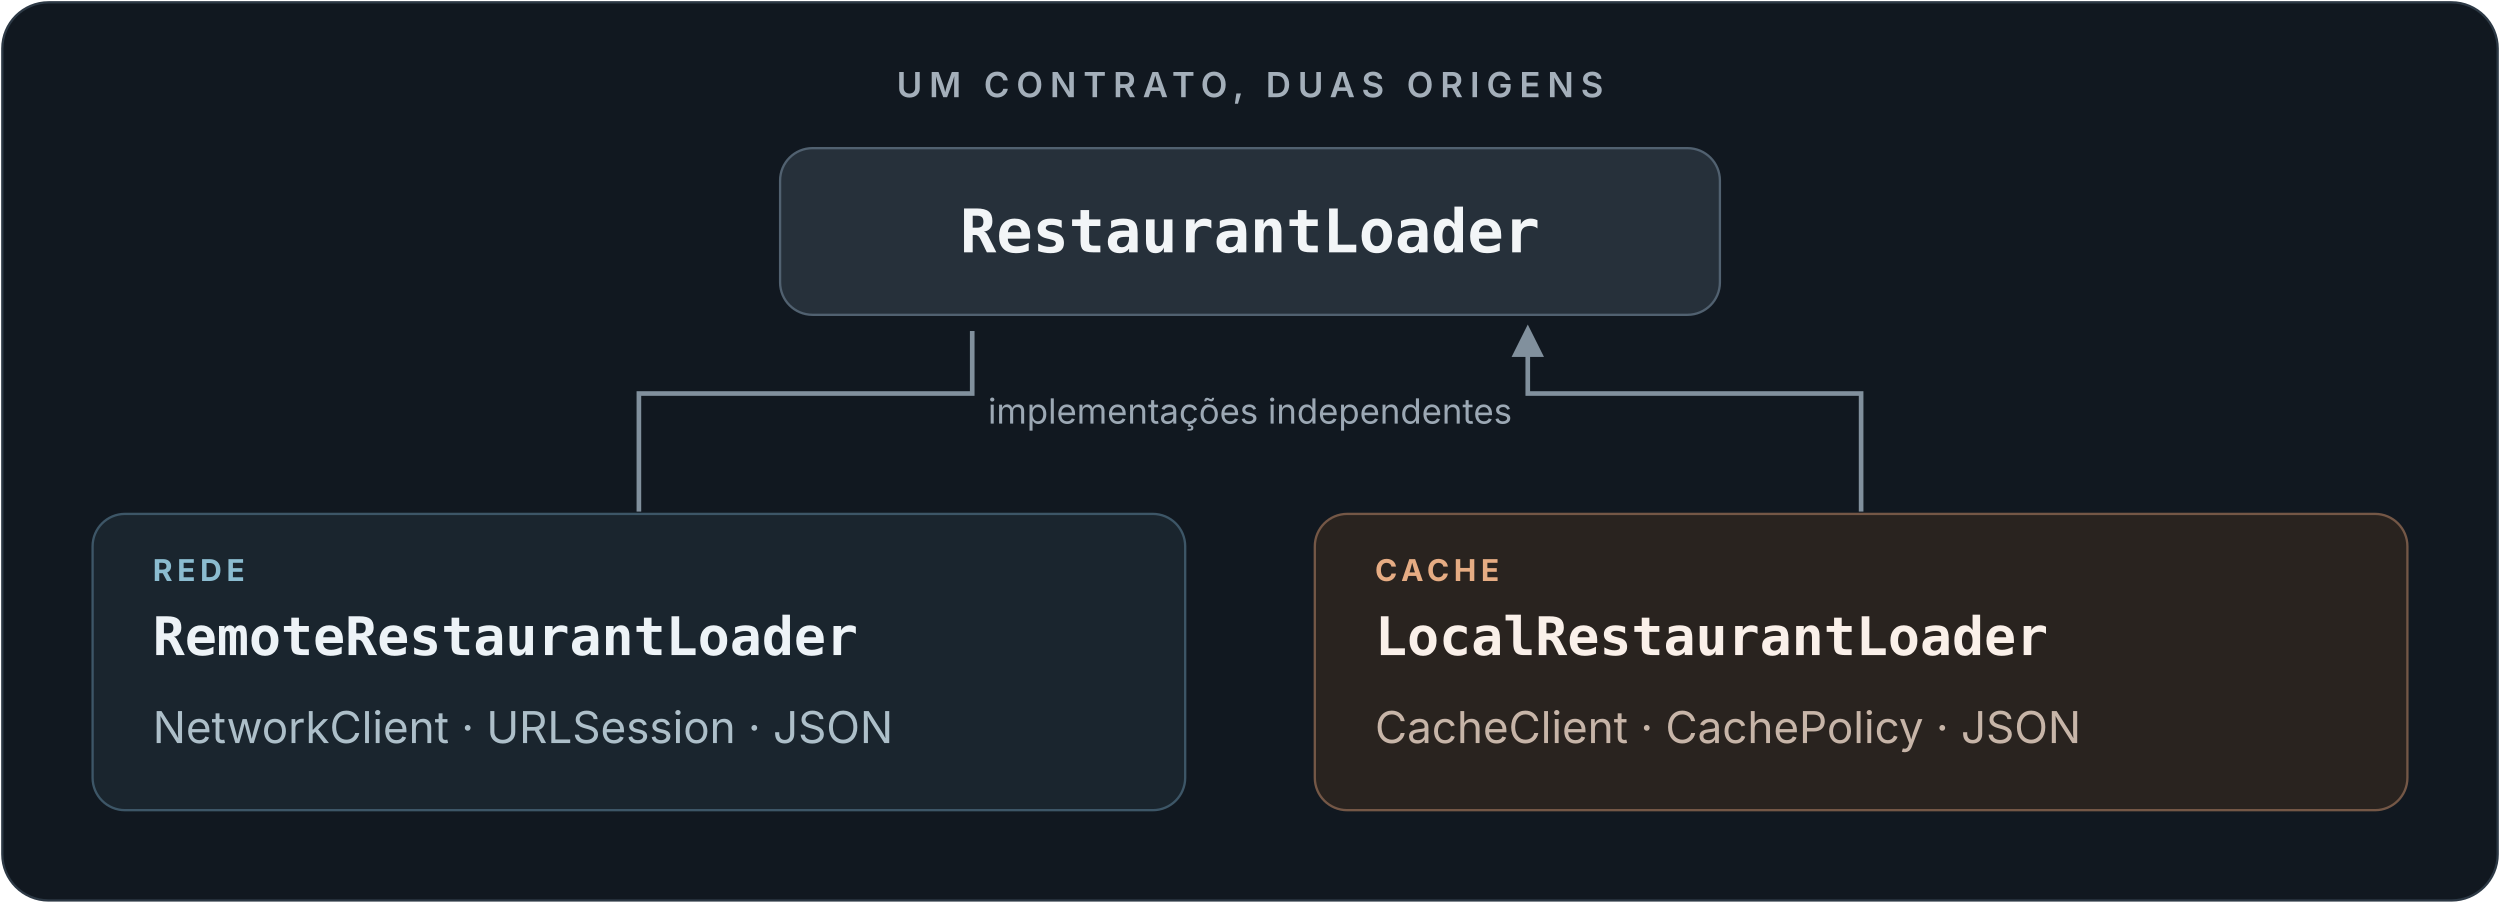
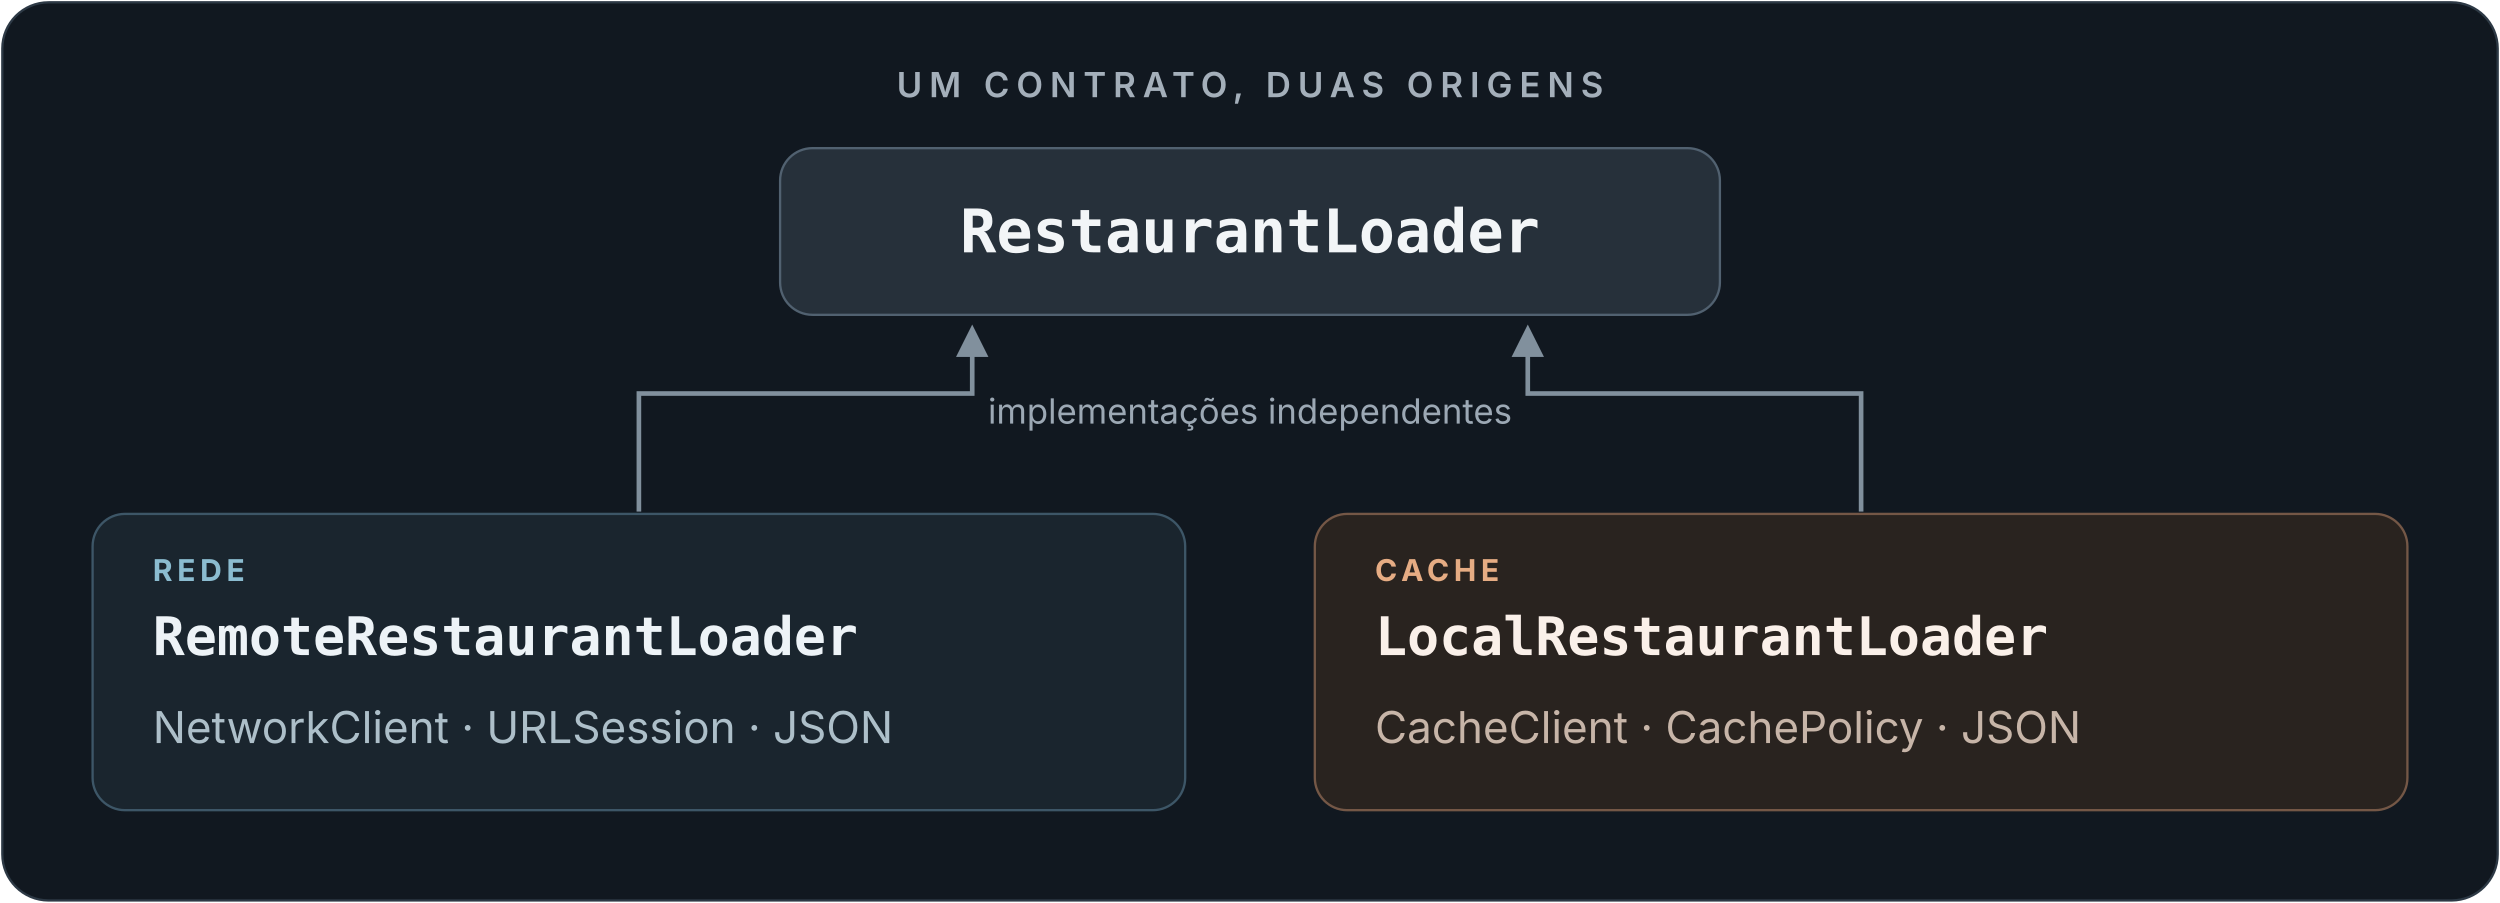
<svg xmlns="http://www.w3.org/2000/svg" width="1080" height="390" viewBox="0 0 1080 390" role="img" aria-labelledby="title desc">
  <defs>
    <marker id="arrow" viewBox="0 0 10 10" refX="8" refY="5" markerWidth="7" markerHeight="7" orient="auto-start-reverse">
      <path d="M0 0 10 5 0 10" fill="#81909d" />
    </marker>
  </defs>
  <rect x="1" y="1" width="1078" height="388" rx="20" fill="#111820" stroke="#2d3945" />
  <g font-family="-apple-system,BlinkMacSystemFont,Segoe UI,sans-serif">
    <text x="540" y="42" text-anchor="middle" font-size="15" font-weight="600" letter-spacing="3" fill="#a4afba">UM CONTRATO, DUAS ORIGENS</text>
    <rect x="337" y="64" width="406" height="72" rx="14" fill="#26303a" stroke="#516170" />
    <text x="540" y="109" text-anchor="middle" font-family="ui-monospace,SFMono-Regular,monospace" font-size="26" font-weight="600" fill="#f2f5f7">RestaurantLoader</text>
-     <path d="M276 221 V170 H420 V143 M804 221 V170 H660 V143" fill="none" stroke="#81909d" stroke-width="2" marker-end="url(#arrow)" />
+     <path d="M276 221 V170 H420 V143" fill="none" stroke="#81909d" stroke-width="2" marker-end="url(#arrow)" />
+     <path d="M804 221 V170 H660 V143" fill="none" stroke="#81909d" stroke-width="2" marker-end="url(#arrow)" />
    <text x="540" y="183" text-anchor="middle" font-size="15" fill="#9ca8b4">implementações independentes</text>
    <rect x="40" y="222" width="472" height="128" rx="14" fill="#1a252e" stroke="#3d5667" />
    <rect x="568" y="222" width="472" height="128" rx="14" fill="#29231f" stroke="#745746" />
    <text x="66" y="251" font-size="13" font-weight="700" letter-spacing="2" fill="#8bbcd0">REDE</text>
    <text x="66" y="283" font-family="ui-monospace,SFMono-Regular,monospace" font-size="23" font-weight="600" fill="#edf3f7">RemoteRestaurantLoader</text>
    <text x="66" y="321" font-size="19" fill="#adbfc9">NetworkClient · URLSession · JSON</text>
    <text x="594" y="251" font-size="13" font-weight="700" letter-spacing="2" fill="#e6ac83">CACHE</text>
    <text x="594" y="283" font-family="ui-monospace,SFMono-Regular,monospace" font-size="23" font-weight="600" fill="#faf0e9">LocalRestaurantLoader</text>
    <text x="594" y="321" font-size="19" fill="#c7b5a8">CacheClient · CachePolicy · JSON</text>
  </g>
</svg>
